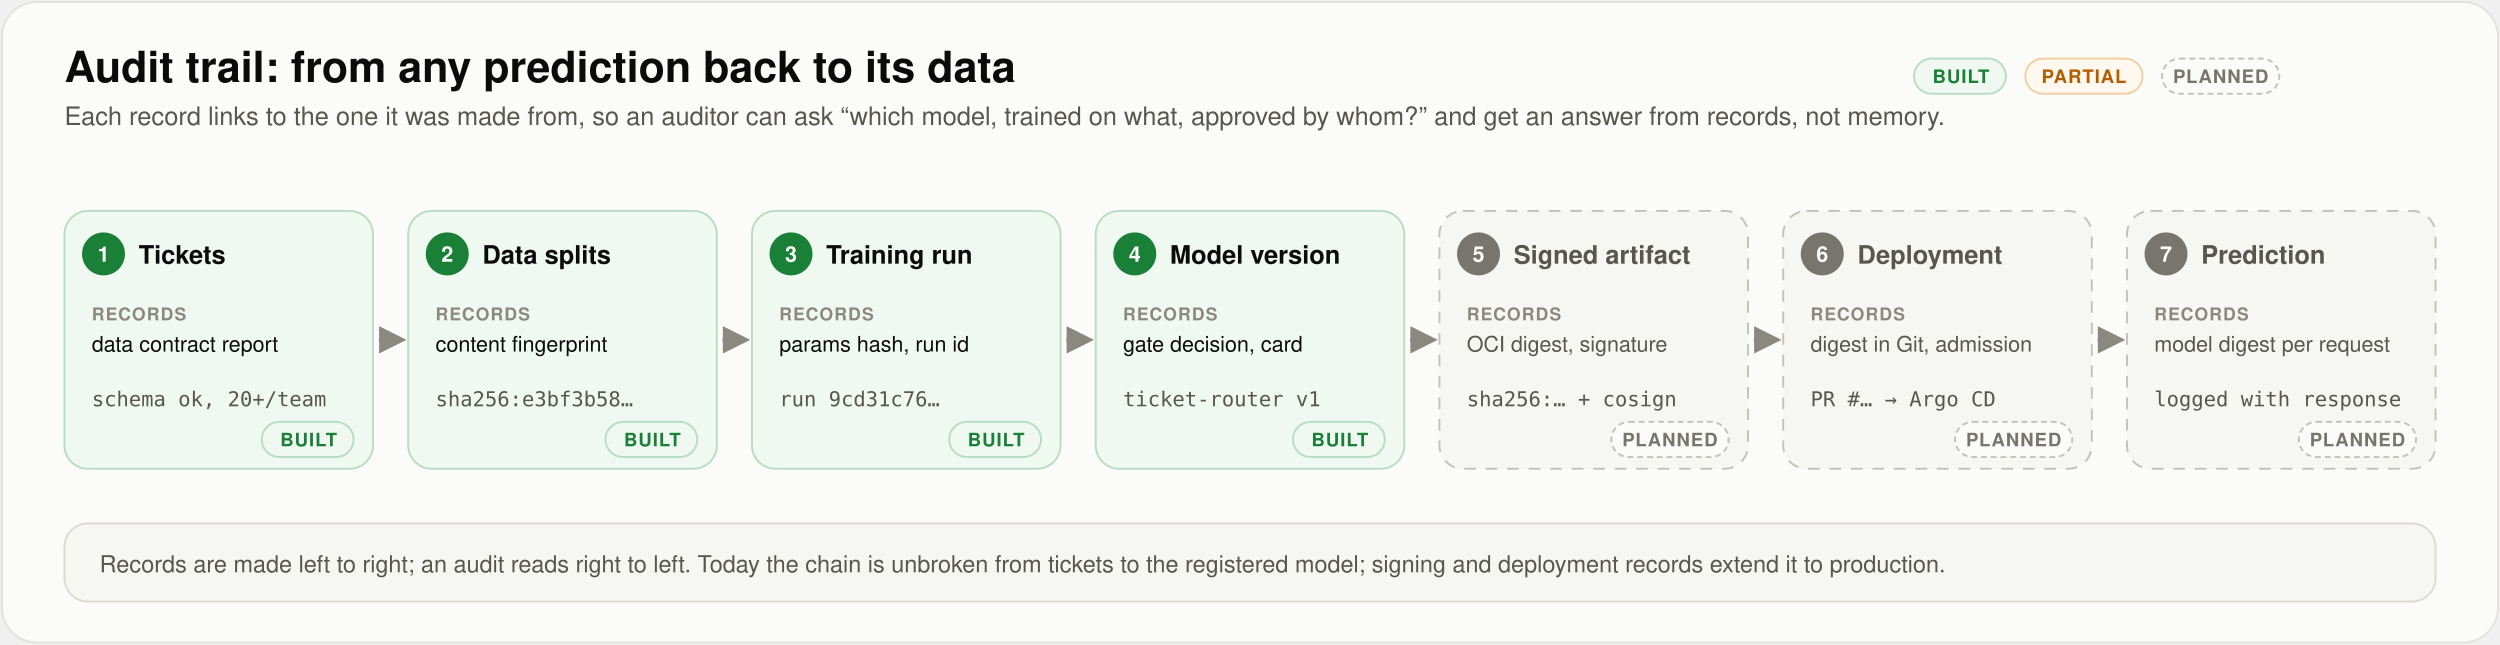
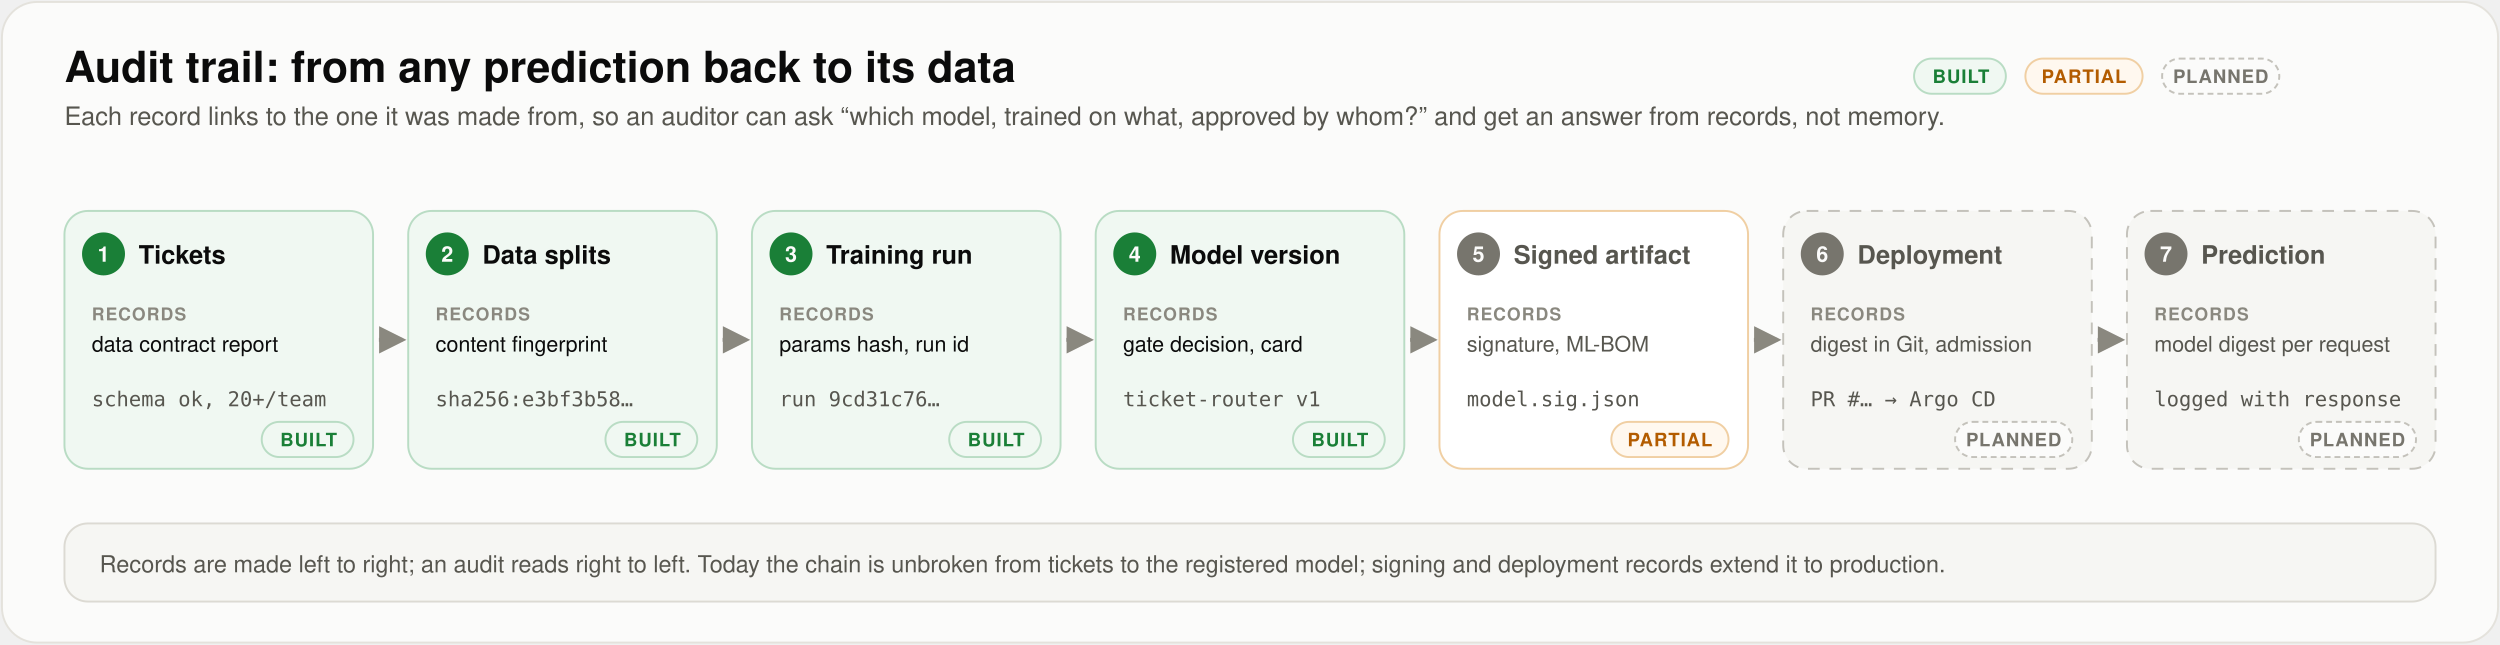
<svg xmlns="http://www.w3.org/2000/svg" width="1280" height="330" viewBox="0 0 1280 330" role="img" aria-labelledby="title desc" font-family="-apple-system, BlinkMacSystemFont, 'Segoe UI', Helvetica, Arial, sans-serif">
  <defs>
    <marker id="arrow" viewBox="0 0 10 10" refX="8.5" refY="5" markerWidth="7" markerHeight="7" orient="auto-start-reverse">
      <path d="M0 0 L10 5 L0 10 z" fill="#8a887f" />
    </marker>
  </defs>
  <rect x="1" y="1" width="1278" height="328" rx="18" fill="#fbfbfa" stroke="#e4e2dc" />
  <text x="33" y="42" font-size="22" font-weight="700" fill="#0b0b0b" text-anchor="start">Audit trail: from any prediction back to its data</text>
  <text x="33" y="64" font-size="13" font-weight="400" fill="#57564f" text-anchor="start">Each record links to the one it was made from, so an auditor can ask “which model, trained on what, approved by whom?” and get an answer from records, not memory.</text>
  <rect x="980" y="30" width="47" height="18" rx="9" fill="#f0f8f2" stroke="#b9dcc4" />
  <text x="1004" y="42.5" font-size="9.5" font-weight="700" fill="#1a7f37" text-anchor="middle" letter-spacing="0.5">BUILT</text>
  <rect x="1037" y="30" width="60" height="18" rx="9" fill="#fff8ef" stroke="#f0cfa3" />
  <text x="1067" y="42.5" font-size="9.5" font-weight="700" fill="#b35c00" text-anchor="middle" letter-spacing="0.5">PARTIAL</text>
  <rect x="1107" y="30" width="60" height="18" rx="9" fill="#fbfbfa" stroke="#c4c2bb" stroke-dasharray="3 2" />
  <text x="1137" y="42.5" font-size="9.5" font-weight="700" fill="#77756d" text-anchor="middle" letter-spacing="0.5">PLANNED</text>
  <rect x="33.0" y="108" width="158.0" height="132" rx="12" fill="#f0f8f2" stroke="#b9dcc4" />
  <circle cx="53.0" cy="130" r="11" fill="#1a7f37" />
  <text x="53" y="134" font-size="11" font-weight="700" fill="#fbfbfa" text-anchor="middle">1</text>
  <text x="71" y="135" font-size="13" font-weight="700" fill="#0b0b0b" text-anchor="start">Tickets</text>
  <text x="47" y="164" font-size="9" font-weight="700" fill="#8a887f" text-anchor="start" letter-spacing="0.6">RECORDS</text>
  <text x="47" y="180" font-size="11" font-weight="500" fill="#0b0b0b" text-anchor="start">data contract report</text>
  <text x="47" y="208" font-size="10.5" font-family="SFMono-Regular, Menlo, Consolas, monospace" fill="#57564f">schema ok, 20+/team</text>
  <rect x="134" y="216" width="47" height="18" rx="9" fill="#f0f8f2" stroke="#b9dcc4" />
  <text x="158" y="228.5" font-size="9.5" font-weight="700" fill="#1a7f37" text-anchor="middle" letter-spacing="0.5">BUILT</text>
  <rect x="209.0" y="108" width="158.0" height="132" rx="12" fill="#f0f8f2" stroke="#b9dcc4" />
  <circle cx="229.0" cy="130" r="11" fill="#1a7f37" />
  <text x="229" y="134" font-size="11" font-weight="700" fill="#fbfbfa" text-anchor="middle">2</text>
  <text x="247" y="135" font-size="13" font-weight="700" fill="#0b0b0b" text-anchor="start">Data splits</text>
  <text x="223" y="164" font-size="9" font-weight="700" fill="#8a887f" text-anchor="start" letter-spacing="0.6">RECORDS</text>
  <text x="223" y="180" font-size="11" font-weight="500" fill="#0b0b0b" text-anchor="start">content fingerprint</text>
  <text x="223" y="208" font-size="10.5" font-family="SFMono-Regular, Menlo, Consolas, monospace" fill="#57564f">sha256:e3bf3b58…</text>
  <rect x="310" y="216" width="47" height="18" rx="9" fill="#f0f8f2" stroke="#b9dcc4" />
  <text x="334" y="228.5" font-size="9.5" font-weight="700" fill="#1a7f37" text-anchor="middle" letter-spacing="0.5">BUILT</text>
  <line x1="194.0" y1="174" x2="206.0" y2="174" stroke="#8a887f" stroke-width="2" marker-end="url(#arrow)" />
  <rect x="385.0" y="108" width="158.0" height="132" rx="12" fill="#f0f8f2" stroke="#b9dcc4" />
  <circle cx="405.0" cy="130" r="11" fill="#1a7f37" />
  <text x="405" y="134" font-size="11" font-weight="700" fill="#fbfbfa" text-anchor="middle">3</text>
  <text x="423" y="135" font-size="13" font-weight="700" fill="#0b0b0b" text-anchor="start">Training run</text>
  <text x="399" y="164" font-size="9" font-weight="700" fill="#8a887f" text-anchor="start" letter-spacing="0.6">RECORDS</text>
  <text x="399" y="180" font-size="11" font-weight="500" fill="#0b0b0b" text-anchor="start">params hash, run id</text>
  <text x="399" y="208" font-size="10.5" font-family="SFMono-Regular, Menlo, Consolas, monospace" fill="#57564f">run 9cd31c76…</text>
  <rect x="486" y="216" width="47" height="18" rx="9" fill="#f0f8f2" stroke="#b9dcc4" />
  <text x="510" y="228.5" font-size="9.5" font-weight="700" fill="#1a7f37" text-anchor="middle" letter-spacing="0.5">BUILT</text>
  <line x1="370.0" y1="174" x2="382.0" y2="174" stroke="#8a887f" stroke-width="2" marker-end="url(#arrow)" />
  <rect x="561.0" y="108" width="158.0" height="132" rx="12" fill="#f0f8f2" stroke="#b9dcc4" />
  <circle cx="581.0" cy="130" r="11" fill="#1a7f37" />
  <text x="581" y="134" font-size="11" font-weight="700" fill="#fbfbfa" text-anchor="middle">4</text>
  <text x="599" y="135" font-size="13" font-weight="700" fill="#0b0b0b" text-anchor="start">Model version</text>
  <text x="575" y="164" font-size="9" font-weight="700" fill="#8a887f" text-anchor="start" letter-spacing="0.6">RECORDS</text>
  <text x="575" y="180" font-size="11" font-weight="500" fill="#0b0b0b" text-anchor="start">gate decision, card</text>
  <text x="575" y="208" font-size="10.5" font-family="SFMono-Regular, Menlo, Consolas, monospace" fill="#57564f">ticket-router v1</text>
  <rect x="662" y="216" width="47" height="18" rx="9" fill="#f0f8f2" stroke="#b9dcc4" />
  <text x="686" y="228.5" font-size="9.5" font-weight="700" fill="#1a7f37" text-anchor="middle" letter-spacing="0.5">BUILT</text>
  <line x1="546.0" y1="174" x2="558.0" y2="174" stroke="#8a887f" stroke-width="2" marker-end="url(#arrow)" />
-   <rect x="737.0" y="108" width="158.0" height="132" rx="12" fill="#f6f6f3" stroke="#c4c2bb" stroke-dasharray="6 5" />
+   <rect x="737.0" y="108" width="158.0" height="132" rx="12" fill="#ffffff" stroke="#f0cfa3" />
  <circle cx="757.0" cy="130" r="11" fill="#77756d" />
  <text x="757" y="134" font-size="11" font-weight="700" fill="#fbfbfa" text-anchor="middle">5</text>
  <text x="775" y="135" font-size="13" font-weight="700" fill="#57564f" text-anchor="start">Signed artifact</text>
  <text x="751" y="164" font-size="9" font-weight="700" fill="#8a887f" text-anchor="start" letter-spacing="0.6">RECORDS</text>
-   <text x="751" y="180" font-size="11" font-weight="500" fill="#57564f" text-anchor="start">OCI digest, signature</text>
-   <text x="751" y="208" font-size="10.5" font-family="SFMono-Regular, Menlo, Consolas, monospace" fill="#57564f">sha256:… + cosign</text>
-   <rect x="825" y="216" width="60" height="18" rx="9" fill="#fbfbfa" stroke="#c4c2bb" stroke-dasharray="3 2" />
-   <text x="855" y="228.5" font-size="9.5" font-weight="700" fill="#77756d" text-anchor="middle" letter-spacing="0.5">PLANNED</text>
+   <text x="751" y="180" font-size="11" font-weight="500" fill="#57564f" text-anchor="start">signature, ML-BOM</text>
+   <text x="751" y="208" font-size="10.5" font-family="SFMono-Regular, Menlo, Consolas, monospace" fill="#57564f">model.sig.json</text>
+   <rect x="825" y="216" width="60" height="18" rx="9" fill="#fff8ef" stroke="#f0cfa3" />
+   <text x="855" y="228.5" font-size="9.5" font-weight="700" fill="#b35c00" text-anchor="middle" letter-spacing="0.5">PARTIAL</text>
  <line x1="722.0" y1="174" x2="734.0" y2="174" stroke="#8a887f" stroke-width="2" marker-end="url(#arrow)" />
  <rect x="913.0" y="108" width="158.0" height="132" rx="12" fill="#f6f6f3" stroke="#c4c2bb" stroke-dasharray="6 5" />
  <circle cx="933.0" cy="130" r="11" fill="#77756d" />
  <text x="933" y="134" font-size="11" font-weight="700" fill="#fbfbfa" text-anchor="middle">6</text>
  <text x="951" y="135" font-size="13" font-weight="700" fill="#57564f" text-anchor="start">Deployment</text>
  <text x="927" y="164" font-size="9" font-weight="700" fill="#8a887f" text-anchor="start" letter-spacing="0.6">RECORDS</text>
  <text x="927" y="180" font-size="11" font-weight="500" fill="#57564f" text-anchor="start">digest in Git, admission</text>
  <text x="927" y="208" font-size="10.5" font-family="SFMono-Regular, Menlo, Consolas, monospace" fill="#57564f">PR #… → Argo CD</text>
  <rect x="1001" y="216" width="60" height="18" rx="9" fill="#fbfbfa" stroke="#c4c2bb" stroke-dasharray="3 2" />
  <text x="1031" y="228.5" font-size="9.5" font-weight="700" fill="#77756d" text-anchor="middle" letter-spacing="0.5">PLANNED</text>
  <line x1="898.0" y1="174" x2="910.0" y2="174" stroke="#8a887f" stroke-width="2" marker-end="url(#arrow)" />
  <rect x="1089.0" y="108" width="158.0" height="132" rx="12" fill="#f6f6f3" stroke="#c4c2bb" stroke-dasharray="6 5" />
  <circle cx="1109.0" cy="130" r="11" fill="#77756d" />
  <text x="1109" y="134" font-size="11" font-weight="700" fill="#fbfbfa" text-anchor="middle">7</text>
  <text x="1127" y="135" font-size="13" font-weight="700" fill="#57564f" text-anchor="start">Prediction</text>
  <text x="1103" y="164" font-size="9" font-weight="700" fill="#8a887f" text-anchor="start" letter-spacing="0.6">RECORDS</text>
  <text x="1103" y="180" font-size="11" font-weight="500" fill="#57564f" text-anchor="start">model digest per request</text>
  <text x="1103" y="208" font-size="10.5" font-family="SFMono-Regular, Menlo, Consolas, monospace" fill="#57564f">logged with response</text>
  <rect x="1177" y="216" width="60" height="18" rx="9" fill="#fbfbfa" stroke="#c4c2bb" stroke-dasharray="3 2" />
  <text x="1207" y="228.5" font-size="9.5" font-weight="700" fill="#77756d" text-anchor="middle" letter-spacing="0.5">PLANNED</text>
  <line x1="1074.0" y1="174" x2="1086.0" y2="174" stroke="#8a887f" stroke-width="2" marker-end="url(#arrow)" />
  <rect x="33" y="268" width="1214" height="40" rx="12" fill="#f6f6f3" stroke="#dcdad3" />
  <text x="51" y="293" font-size="12" font-weight="500" fill="#57564f" text-anchor="start">Records are made left to right; an audit reads right to left. Today the chain is unbroken from tickets to the registered model; signing and deployment records extend it to production.</text>
</svg>
